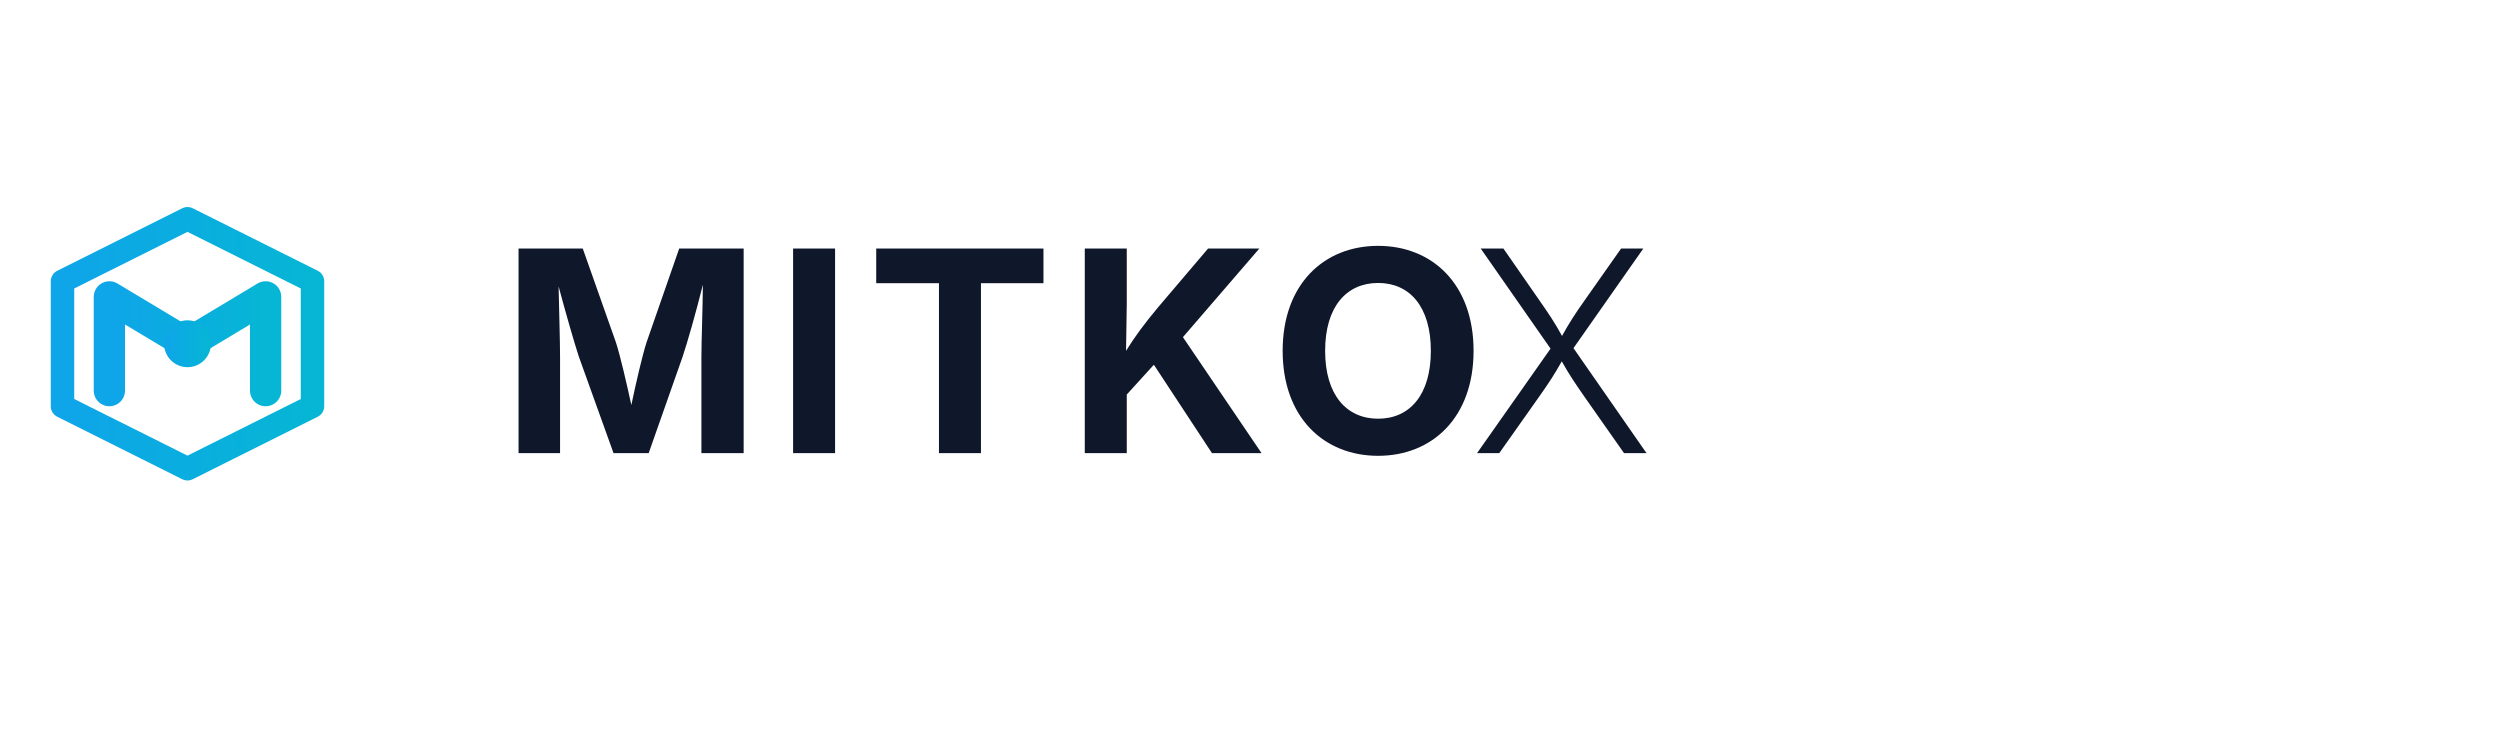
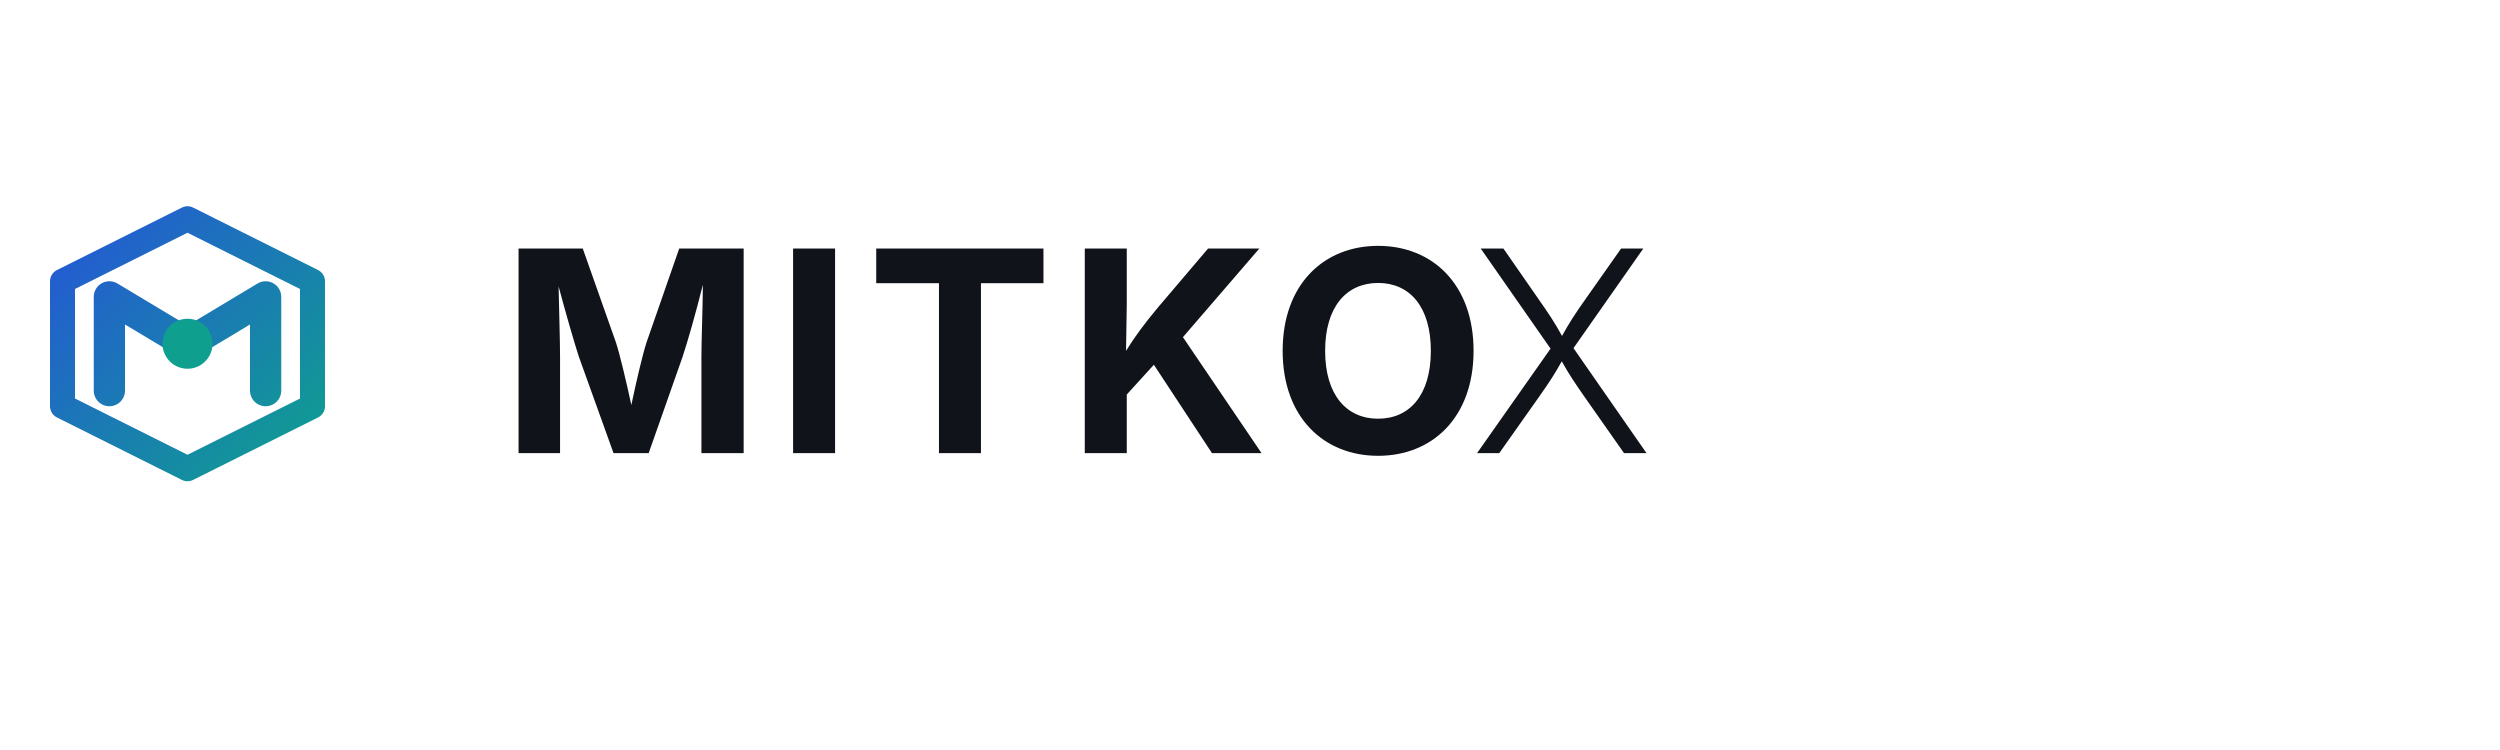
- <svg xmlns="http://www.w3.org/2000/svg" width="160" height="48" viewBox="0 0 160 48">
+ <svg xmlns="http://www.w3.org/2000/svg" width="160" height="48" viewBox="0 0 160 48" role="img" aria-labelledby="logo-title">
  <defs>
-     <linearGradient id="logoGradientLight" x1="0%" y1="0%" x2="100%" y2="0%">
-       <stop offset="0%" style="stop-color:#0ea5e9;stop-opacity:1" />
-       <stop offset="100%" style="stop-color:#06b6d4;stop-opacity:1" />
-     </linearGradient>
-     <linearGradient id="logoGradientDark" x1="0%" y1="0%" x2="100%" y2="0%">
-       <stop offset="0%" style="stop-color:#38bdf8;stop-opacity:1" />
-       <stop offset="100%" style="stop-color:#22d3ee;stop-opacity:1" />
+     <linearGradient id="mark-gradient" x1="4" y1="4" x2="20" y2="20" gradientUnits="userSpaceOnUse">
+       <stop offset="0" stop-color="#2557d6" />
+       <stop offset="1" stop-color="#0f9f8f" />
    </linearGradient>
  </defs>
-   <g transform="translate(0, 10)">
-     <path d="M 12 4 L 20 8 L 20 16 L 12 20 L 4 16 L 4 8 Z" stroke="url(#logoGradientLight)" stroke-width="1.5" fill="none" class="logo-frame-light" stroke-linecap="round" stroke-linejoin="round" />
-     <path d="M 12 4 L 20 8 L 20 16 L 12 20 L 4 16 L 4 8 Z" stroke="url(#logoGradientDark)" stroke-width="1.5" fill="none" class="logo-frame-dark" stroke-linecap="round" stroke-linejoin="round" style="display: none;" />
-     <path d="M 7 15 L 7 9 L 12 12 L 17 9 L 17 15" stroke="url(#logoGradientLight)" class="logo-icon-light" stroke-width="2" fill="none" stroke-linecap="round" stroke-linejoin="round" />
-     <path d="M 7 15 L 7 9 L 12 12 L 17 9 L 17 15" stroke="url(#logoGradientDark)" class="logo-icon-dark" stroke-width="2" fill="none" stroke-linecap="round" stroke-linejoin="round" style="display: none;" />
-     <circle cx="12" cy="12" r="1.5" fill="url(#logoGradientLight)" class="logo-dot-light" />
-     <circle cx="12" cy="12" r="1.5" fill="url(#logoGradientDark)" class="logo-dot-dark" style="display: none;" />
+   <g transform="translate(0 10)" fill="none" stroke-linecap="round" stroke-linejoin="round">
+     <path d="M12 4 20 8v8l-8 4-8-4V8l8-4Z" stroke="url(#mark-gradient)" stroke-width="1.6" />
+     <path d="M7 15V9l5 3 5-3v6" stroke="url(#mark-gradient)" stroke-width="2" />
+     <circle cx="12" cy="12" r="1.6" fill="#0f9f8f" stroke="none" />
  </g>
-   <g transform="translate(32, 13)">
-     <text x="0" y="16" font-family="'Inter', -apple-system, system-ui, sans-serif" font-size="18" font-weight="700" letter-spacing="0.8px" class="logo-text">
-       MITKO
-     </text>
-     <text x="62" y="16" font-family="'Inter', -apple-system, system-ui, sans-serif" font-size="18" font-weight="300" letter-spacing="0.5px" class="logo-text-x">
-       X
-     </text>
+   <g fill="#10131a" font-family="Inter, -apple-system, BlinkMacSystemFont, 'Segoe UI', sans-serif">
+     <text x="32" y="29" font-size="18" font-weight="750" letter-spacing=".8">MITKO</text>
+     <text x="94" y="29" font-size="18" font-weight="350" letter-spacing=".5">X</text>
  </g>
-   <style>
-     /* Light theme (default) */
-     .logo-text, .logo-text-x {
-       fill: #0f172a;
-     }
-     .logo-frame-light, .logo-icon-light, .logo-dot-light {
-       display: block;
-     }
-     .logo-frame-dark, .logo-icon-dark, .logo-dot-dark {
-       display: none;
-     }
- 
-     /* Dark theme - brighter, more visible */
-     [data-theme="dark"] .logo-text,
-     [data-theme="dark"] .logo-text-x {
-       fill: #f1f5f9;
-     }
-     [data-theme="dark"] .logo-frame-light,
-     [data-theme="dark"] .logo-icon-light,
-     [data-theme="dark"] .logo-dot-light {
-       display: none;
-     }
-     [data-theme="dark"] .logo-frame-dark,
-     [data-theme="dark"] .logo-icon-dark,
-     [data-theme="dark"] .logo-dot-dark {
-       display: block;
-     }
- 
-     /* Hover effect */
-     .logo-text, .logo-text-x {
-       transition: opacity 0.3s ease;
-     }
-   </style>
</svg>
